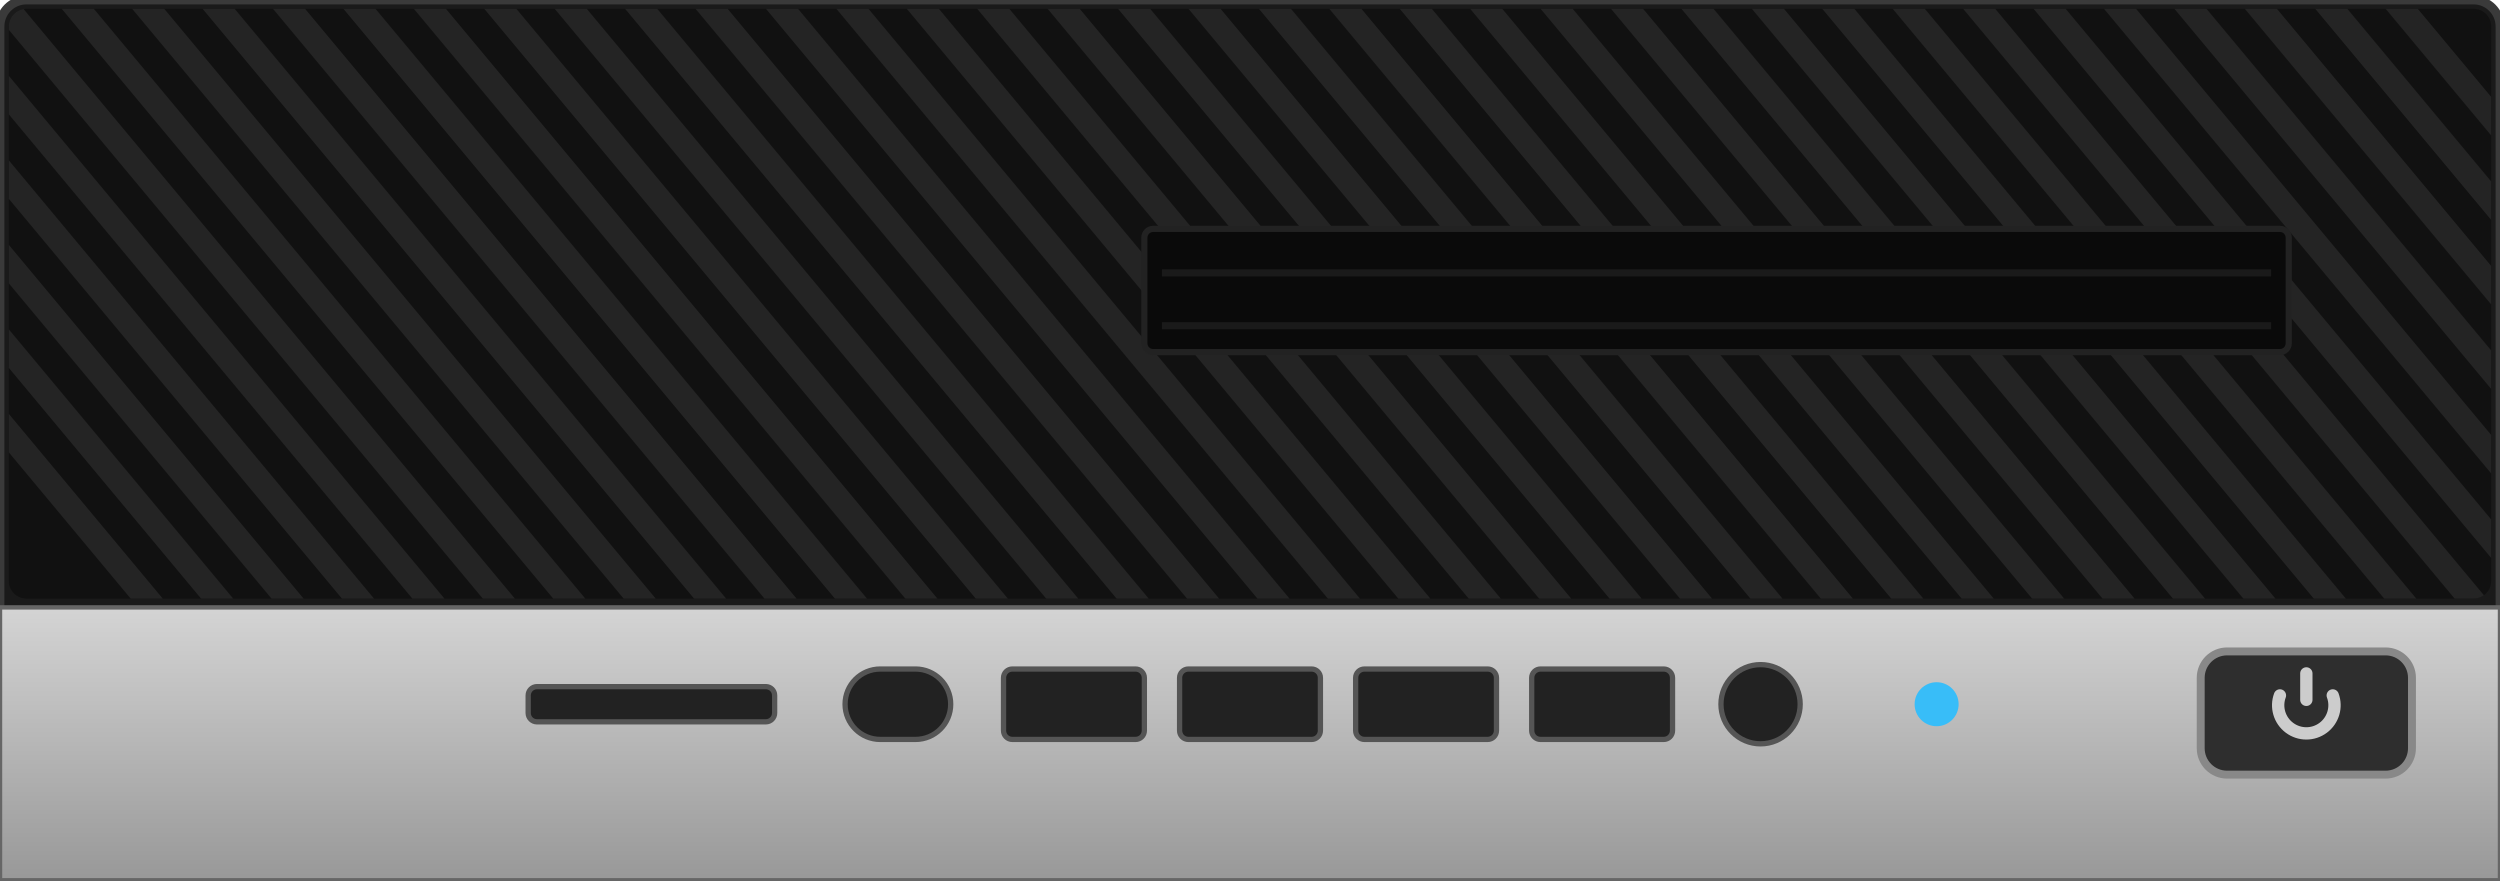
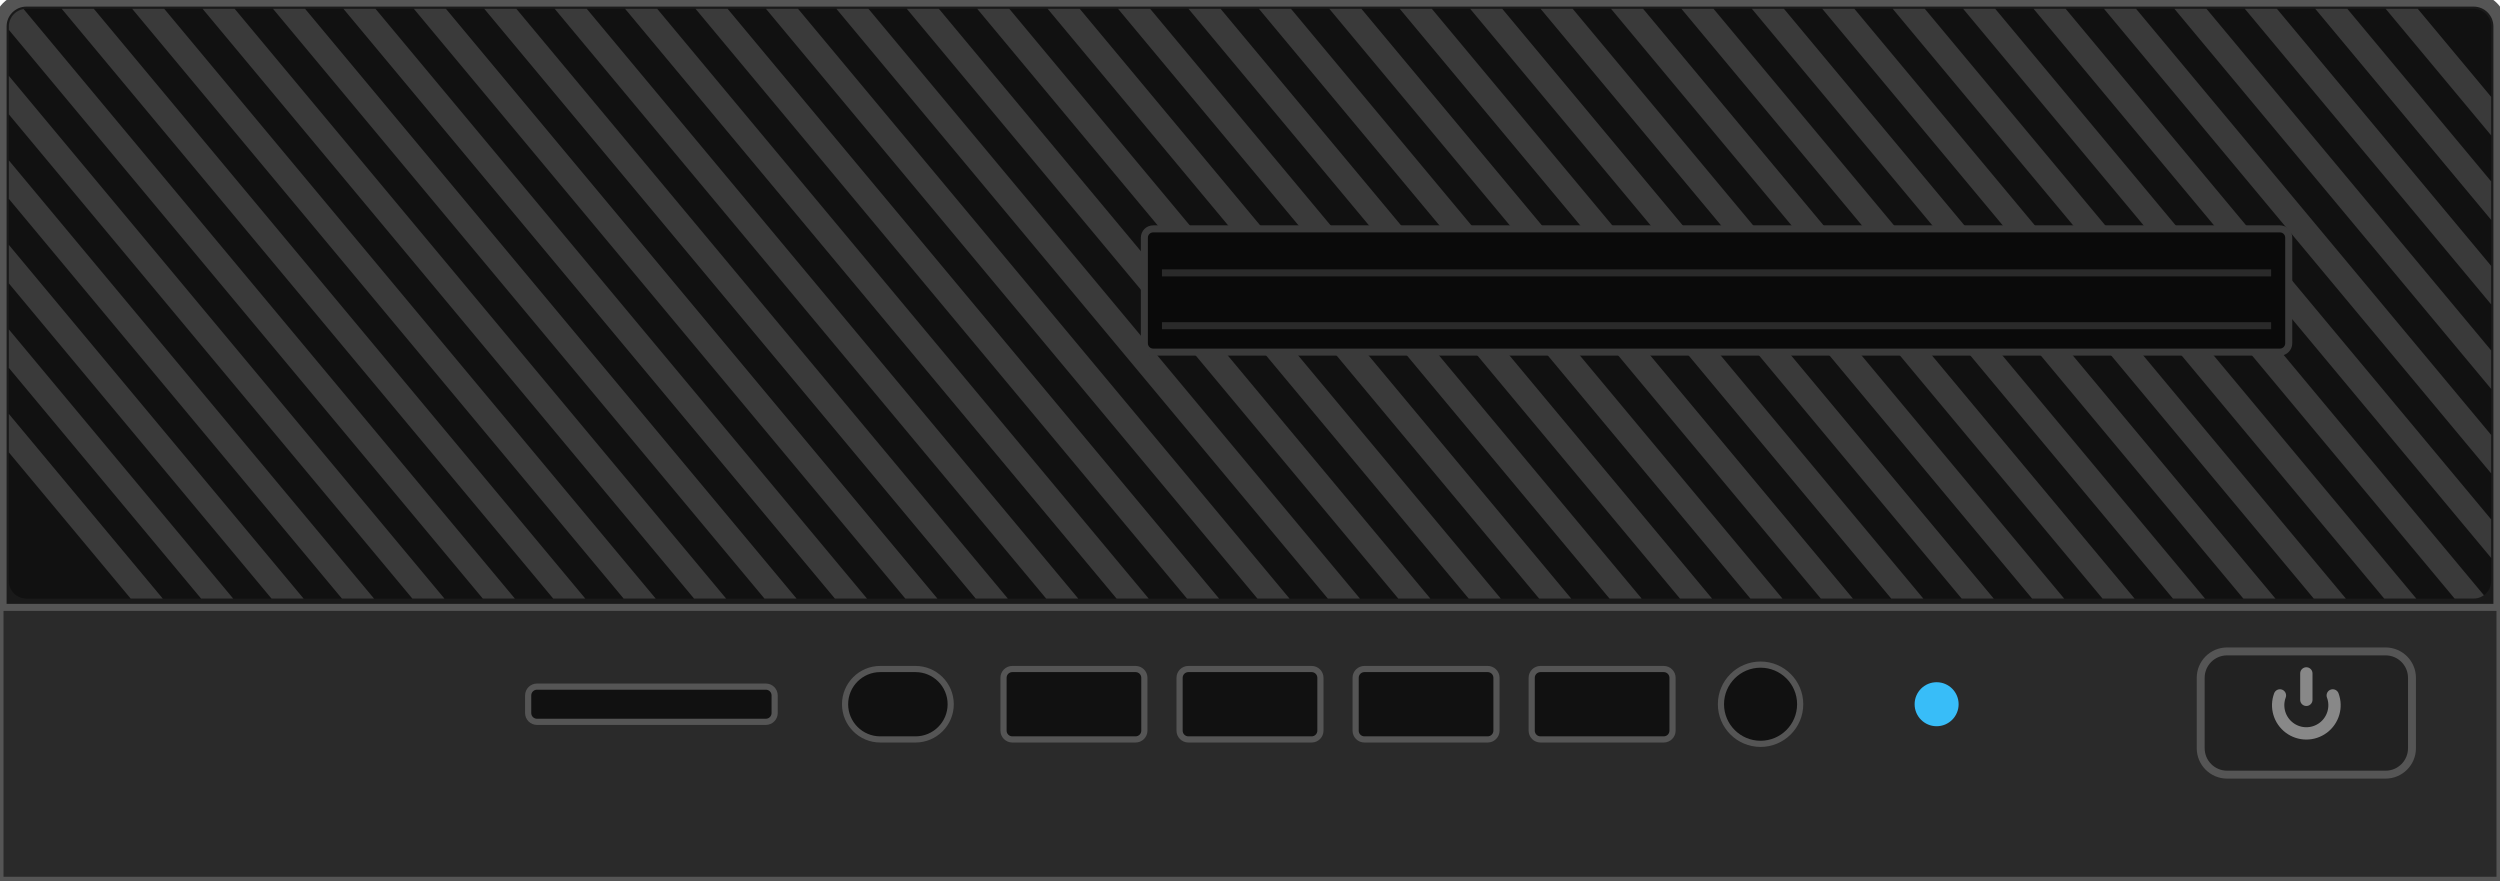
<svg xmlns="http://www.w3.org/2000/svg" viewBox="0 0 284 100" width="284" height="100">
-   <rect x="0" y="0" width="284" height="100" rx="3" fill="#1a1a1a" stroke="#3a3a3a" stroke-width="1" />
+   <rect x="0" y="0" width="284" height="100" rx="3" fill="#1a1a1a" stroke="#555" stroke-width="1.5" />
  <clipPath id="vc">
    <rect x="1" y="1" width="282" height="67" rx="2" />
  </clipPath>
  <rect x="1" y="1" width="282" height="67" rx="2" fill="#111" />
-   <g clip-path="url(#vc)" stroke="#242424" stroke-width="2.8">
+   <g clip-path="url(#vc)" stroke="#3a3a3a" stroke-width="2.8">
    <line x1="-40" y1="0" x2="60" y2="120" />
    <line x1="-32" y1="0" x2="68" y2="120" />
    <line x1="-24" y1="0" x2="76" y2="120" />
    <line x1="-16" y1="0" x2="84" y2="120" />
    <line x1="-8" y1="0" x2="92" y2="120" />
    <line x1="0" y1="0" x2="100" y2="120" />
    <line x1="8" y1="0" x2="108" y2="120" />
    <line x1="16" y1="0" x2="116" y2="120" />
    <line x1="24" y1="0" x2="124" y2="120" />
    <line x1="32" y1="0" x2="132" y2="120" />
    <line x1="40" y1="0" x2="140" y2="120" />
    <line x1="48" y1="0" x2="148" y2="120" />
    <line x1="56" y1="0" x2="156" y2="120" />
    <line x1="64" y1="0" x2="164" y2="120" />
    <line x1="72" y1="0" x2="172" y2="120" />
    <line x1="80" y1="0" x2="180" y2="120" />
    <line x1="88" y1="0" x2="188" y2="120" />
    <line x1="96" y1="0" x2="196" y2="120" />
    <line x1="104" y1="0" x2="204" y2="120" />
    <line x1="112" y1="0" x2="212" y2="120" />
    <line x1="120" y1="0" x2="220" y2="120" />
    <line x1="128" y1="0" x2="228" y2="120" />
    <line x1="136" y1="0" x2="236" y2="120" />
    <line x1="144" y1="0" x2="244" y2="120" />
    <line x1="152" y1="0" x2="252" y2="120" />
    <line x1="160" y1="0" x2="260" y2="120" />
    <line x1="168" y1="0" x2="268" y2="120" />
    <line x1="176" y1="0" x2="276" y2="120" />
    <line x1="184" y1="0" x2="284" y2="120" />
    <line x1="192" y1="0" x2="292" y2="120" />
    <line x1="200" y1="0" x2="300" y2="120" />
    <line x1="208" y1="0" x2="308" y2="120" />
    <line x1="216" y1="0" x2="316" y2="120" />
    <line x1="224" y1="0" x2="324" y2="120" />
    <line x1="232" y1="0" x2="332" y2="120" />
    <line x1="240" y1="0" x2="340" y2="120" />
    <line x1="248" y1="0" x2="348" y2="120" />
    <line x1="256" y1="0" x2="356" y2="120" />
    <line x1="264" y1="0" x2="364" y2="120" />
    <line x1="272" y1="0" x2="372" y2="120" />
  </g>
-   <rect x="130" y="26" width="130" height="14" rx="1" fill="#0a0a0a" stroke="#222" stroke-width="0.7" />
-   <line x1="132" y1="31" x2="258" y2="31" stroke="#1a1a1a" stroke-width="0.8" />
-   <line x1="132" y1="37" x2="258" y2="37" stroke="#1a1a1a" stroke-width="0.8" />
-   <defs>
-     <linearGradient id="sg" x1="0" y1="0" x2="0" y2="1">
-       <stop offset="0%" stop-color="#d4d4d4" />
-       <stop offset="100%" stop-color="#989898" />
-     </linearGradient>
-   </defs>
-   <rect x="0" y="69" width="284" height="31" fill="url(#sg)" />
-   <rect x="0" y="69" width="284" height="31" fill="none" stroke="#666" stroke-width="0.5" />
-   <rect x="60" y="78" width="28" height="4" rx="1" fill="#222" stroke="#555" stroke-width="0.6" />
-   <rect x="96" y="76" width="12" height="8" rx="4" fill="#222" stroke="#555" stroke-width="0.6" />
-   <rect x="114" y="76" width="16" height="8" rx="1" fill="#222" stroke="#555" stroke-width="0.6" />
-   <rect x="134" y="76" width="16" height="8" rx="1" fill="#222" stroke="#555" stroke-width="0.6" />
-   <rect x="154" y="76" width="16" height="8" rx="1" fill="#222" stroke="#555" stroke-width="0.6" />
-   <rect x="174" y="76" width="16" height="8" rx="1" fill="#222" stroke="#555" stroke-width="0.6" />
-   <circle cx="200" cy="80" r="4.5" fill="#222" stroke="#555" stroke-width="0.6" />
+   <rect x="130" y="26" width="130" height="14" rx="1" fill="#0a0a0a" stroke="#3a3a3a" stroke-width="0.8" />
+   <line x1="132" y1="31" x2="258" y2="31" stroke="#2a2a2a" stroke-width="0.8" />
+   <line x1="132" y1="37" x2="258" y2="37" stroke="#2a2a2a" stroke-width="0.8" />
+   <rect x="0" y="69" width="284" height="31" fill="#2a2a2a" stroke="#555" stroke-width="0.8" />
+   <rect x="60" y="78" width="28" height="4" rx="1" fill="#111" stroke="#555" stroke-width="0.7" />
+   <rect x="96" y="76" width="12" height="8" rx="4" fill="#111" stroke="#555" stroke-width="0.7" />
+   <rect x="114" y="76" width="16" height="8" rx="1" fill="#111" stroke="#555" stroke-width="0.7" />
+   <rect x="134" y="76" width="16" height="8" rx="1" fill="#111" stroke="#555" stroke-width="0.7" />
+   <rect x="154" y="76" width="16" height="8" rx="1" fill="#111" stroke="#555" stroke-width="0.7" />
+   <rect x="174" y="76" width="16" height="8" rx="1" fill="#111" stroke="#555" stroke-width="0.7" />
+   <circle cx="200" cy="80" r="4.5" fill="#111" stroke="#555" stroke-width="0.7" />
  <circle cx="220" cy="80" r="2.5" fill="#38bdf8" />
-   <rect x="250" y="74" width="24" height="14" rx="3" fill="#2e2e2e" stroke="#888" stroke-width="0.9" />
-   <line x1="262" y1="76.5" x2="262" y2="79.5" stroke="#ccc" stroke-width="1.4" stroke-linecap="round" />
-   <path d="M259,79 A3.2,3.2 0 1,0 265,79" fill="none" stroke="#ccc" stroke-width="1.4" stroke-linecap="round" />
+   <rect x="250" y="74" width="24" height="14" rx="3" fill="#222" stroke="#555" stroke-width="0.9" />
+   <line x1="262" y1="76.5" x2="262" y2="79.5" stroke="#888" stroke-width="1.4" stroke-linecap="round" />
+   <path d="M259,79 A3.2,3.2 0 1,0 265,79" fill="none" stroke="#888" stroke-width="1.4" stroke-linecap="round" />
</svg>
